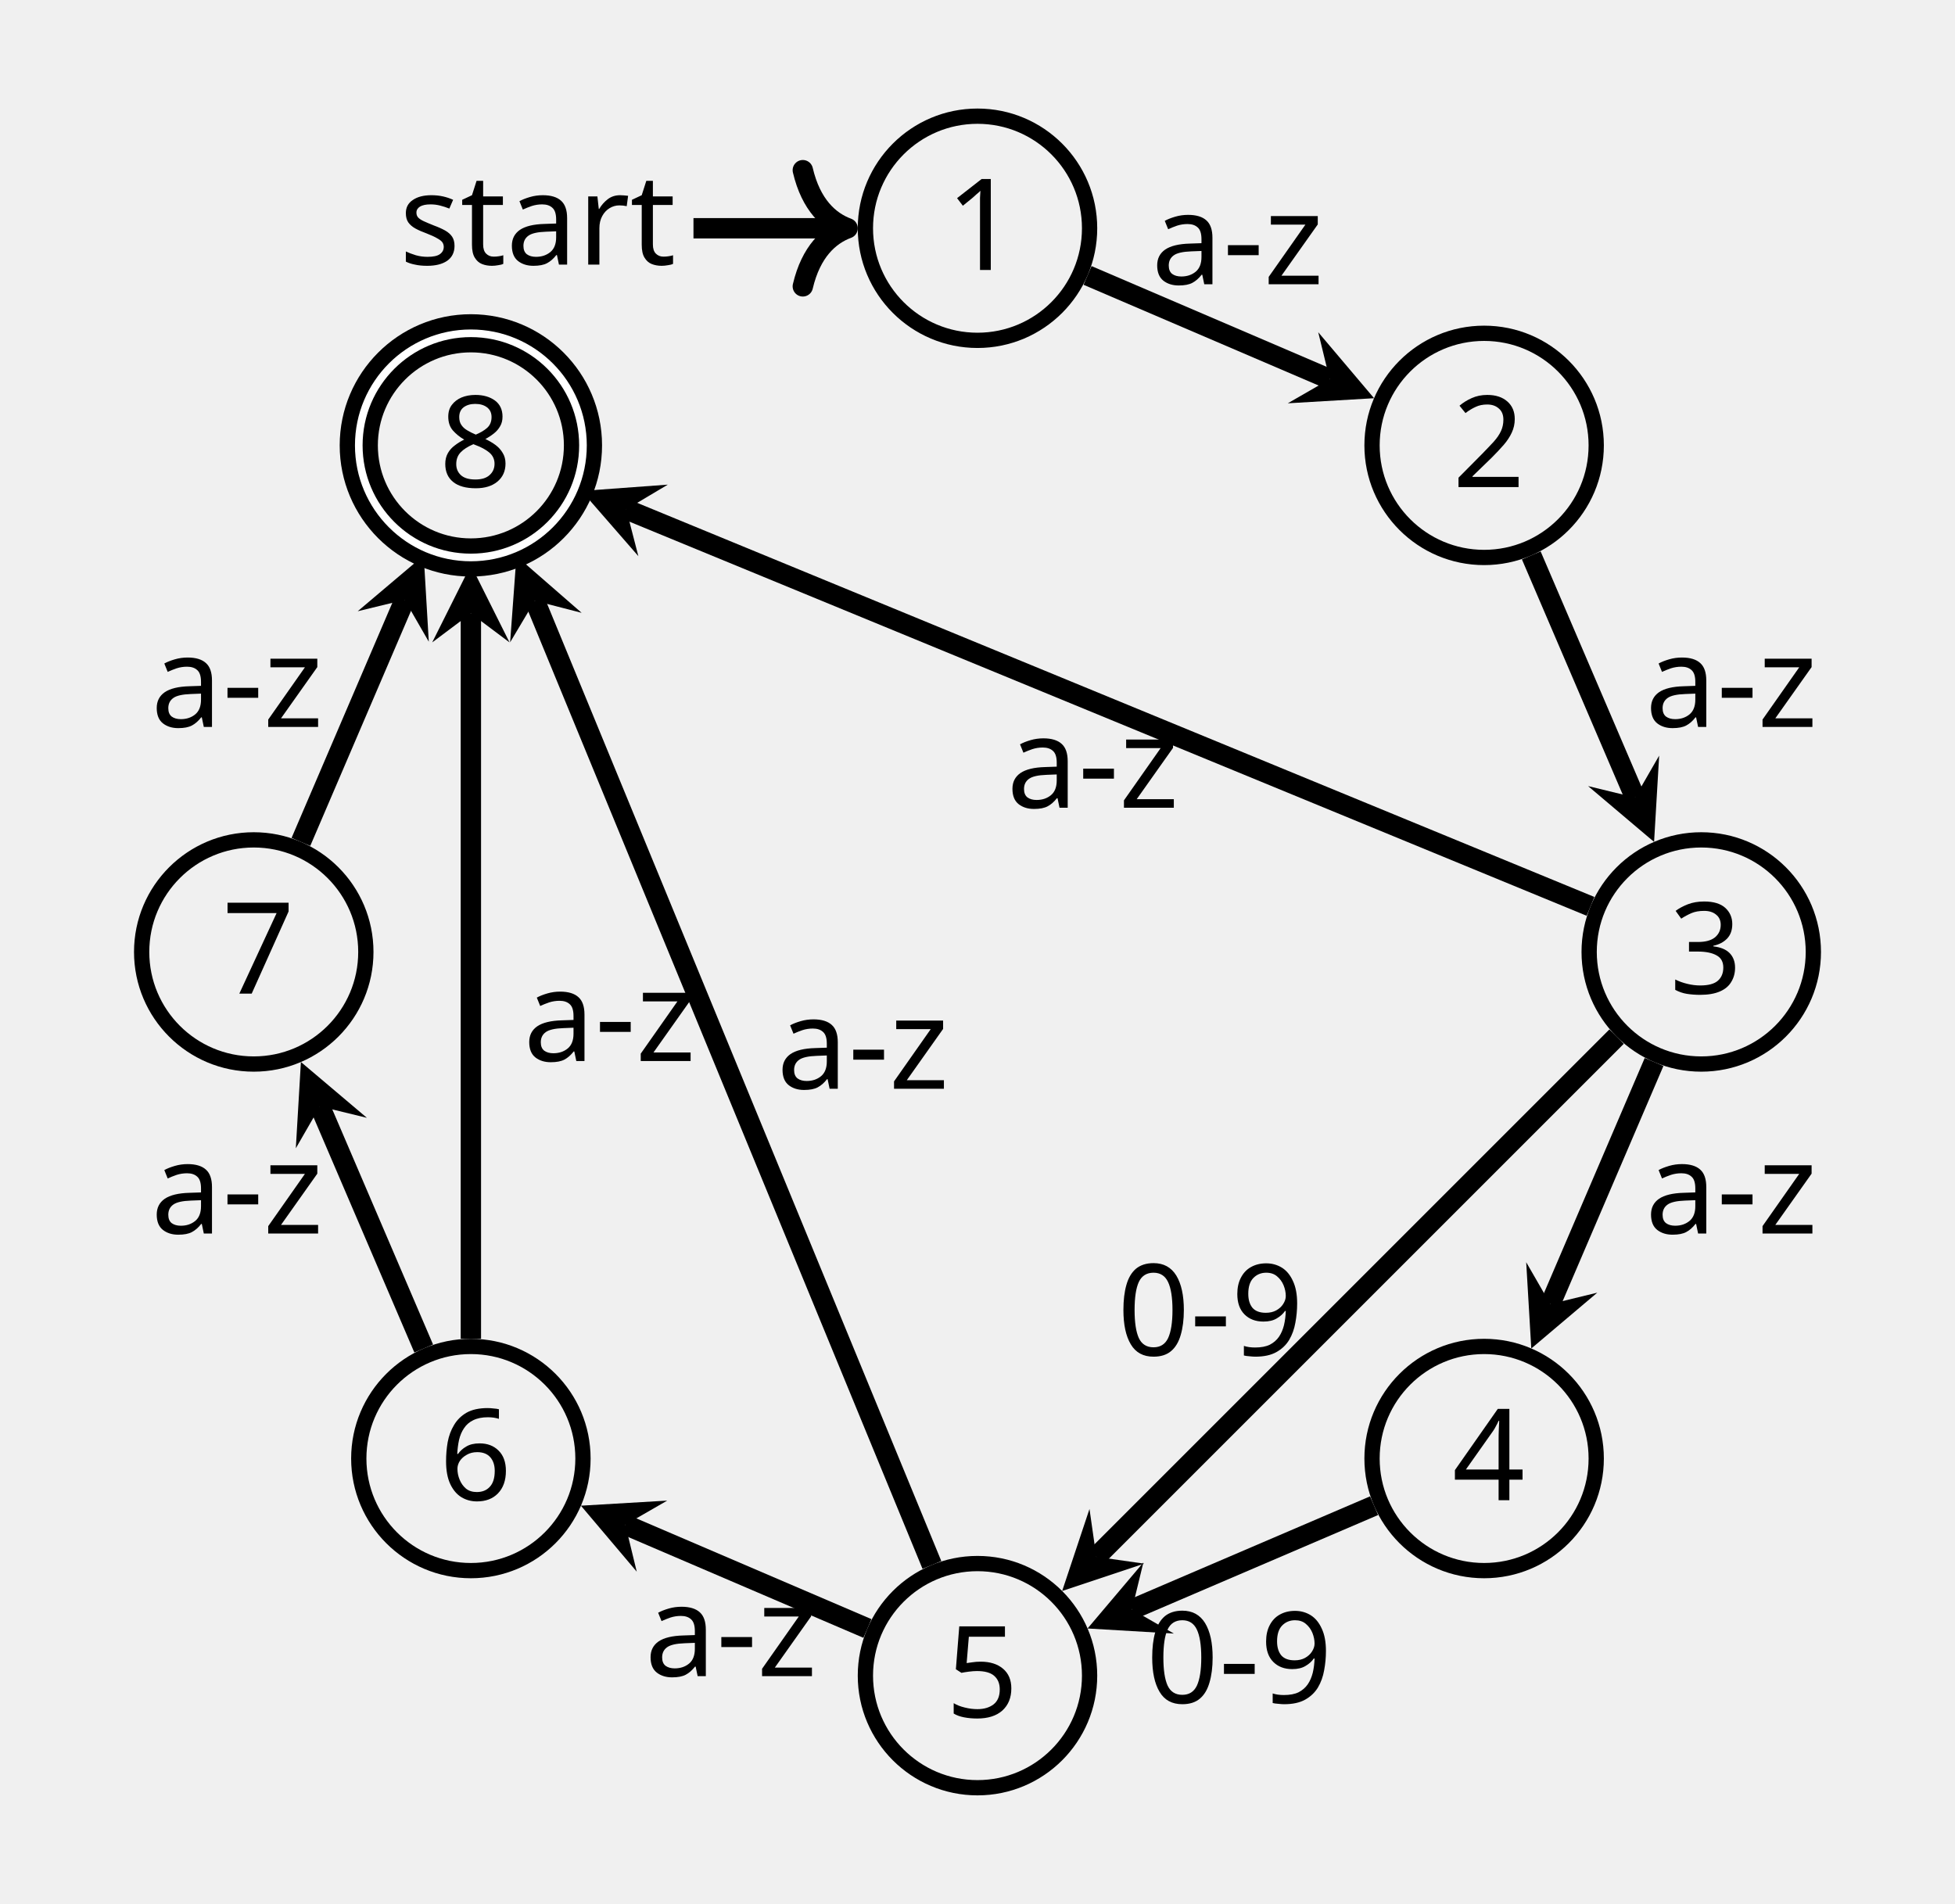
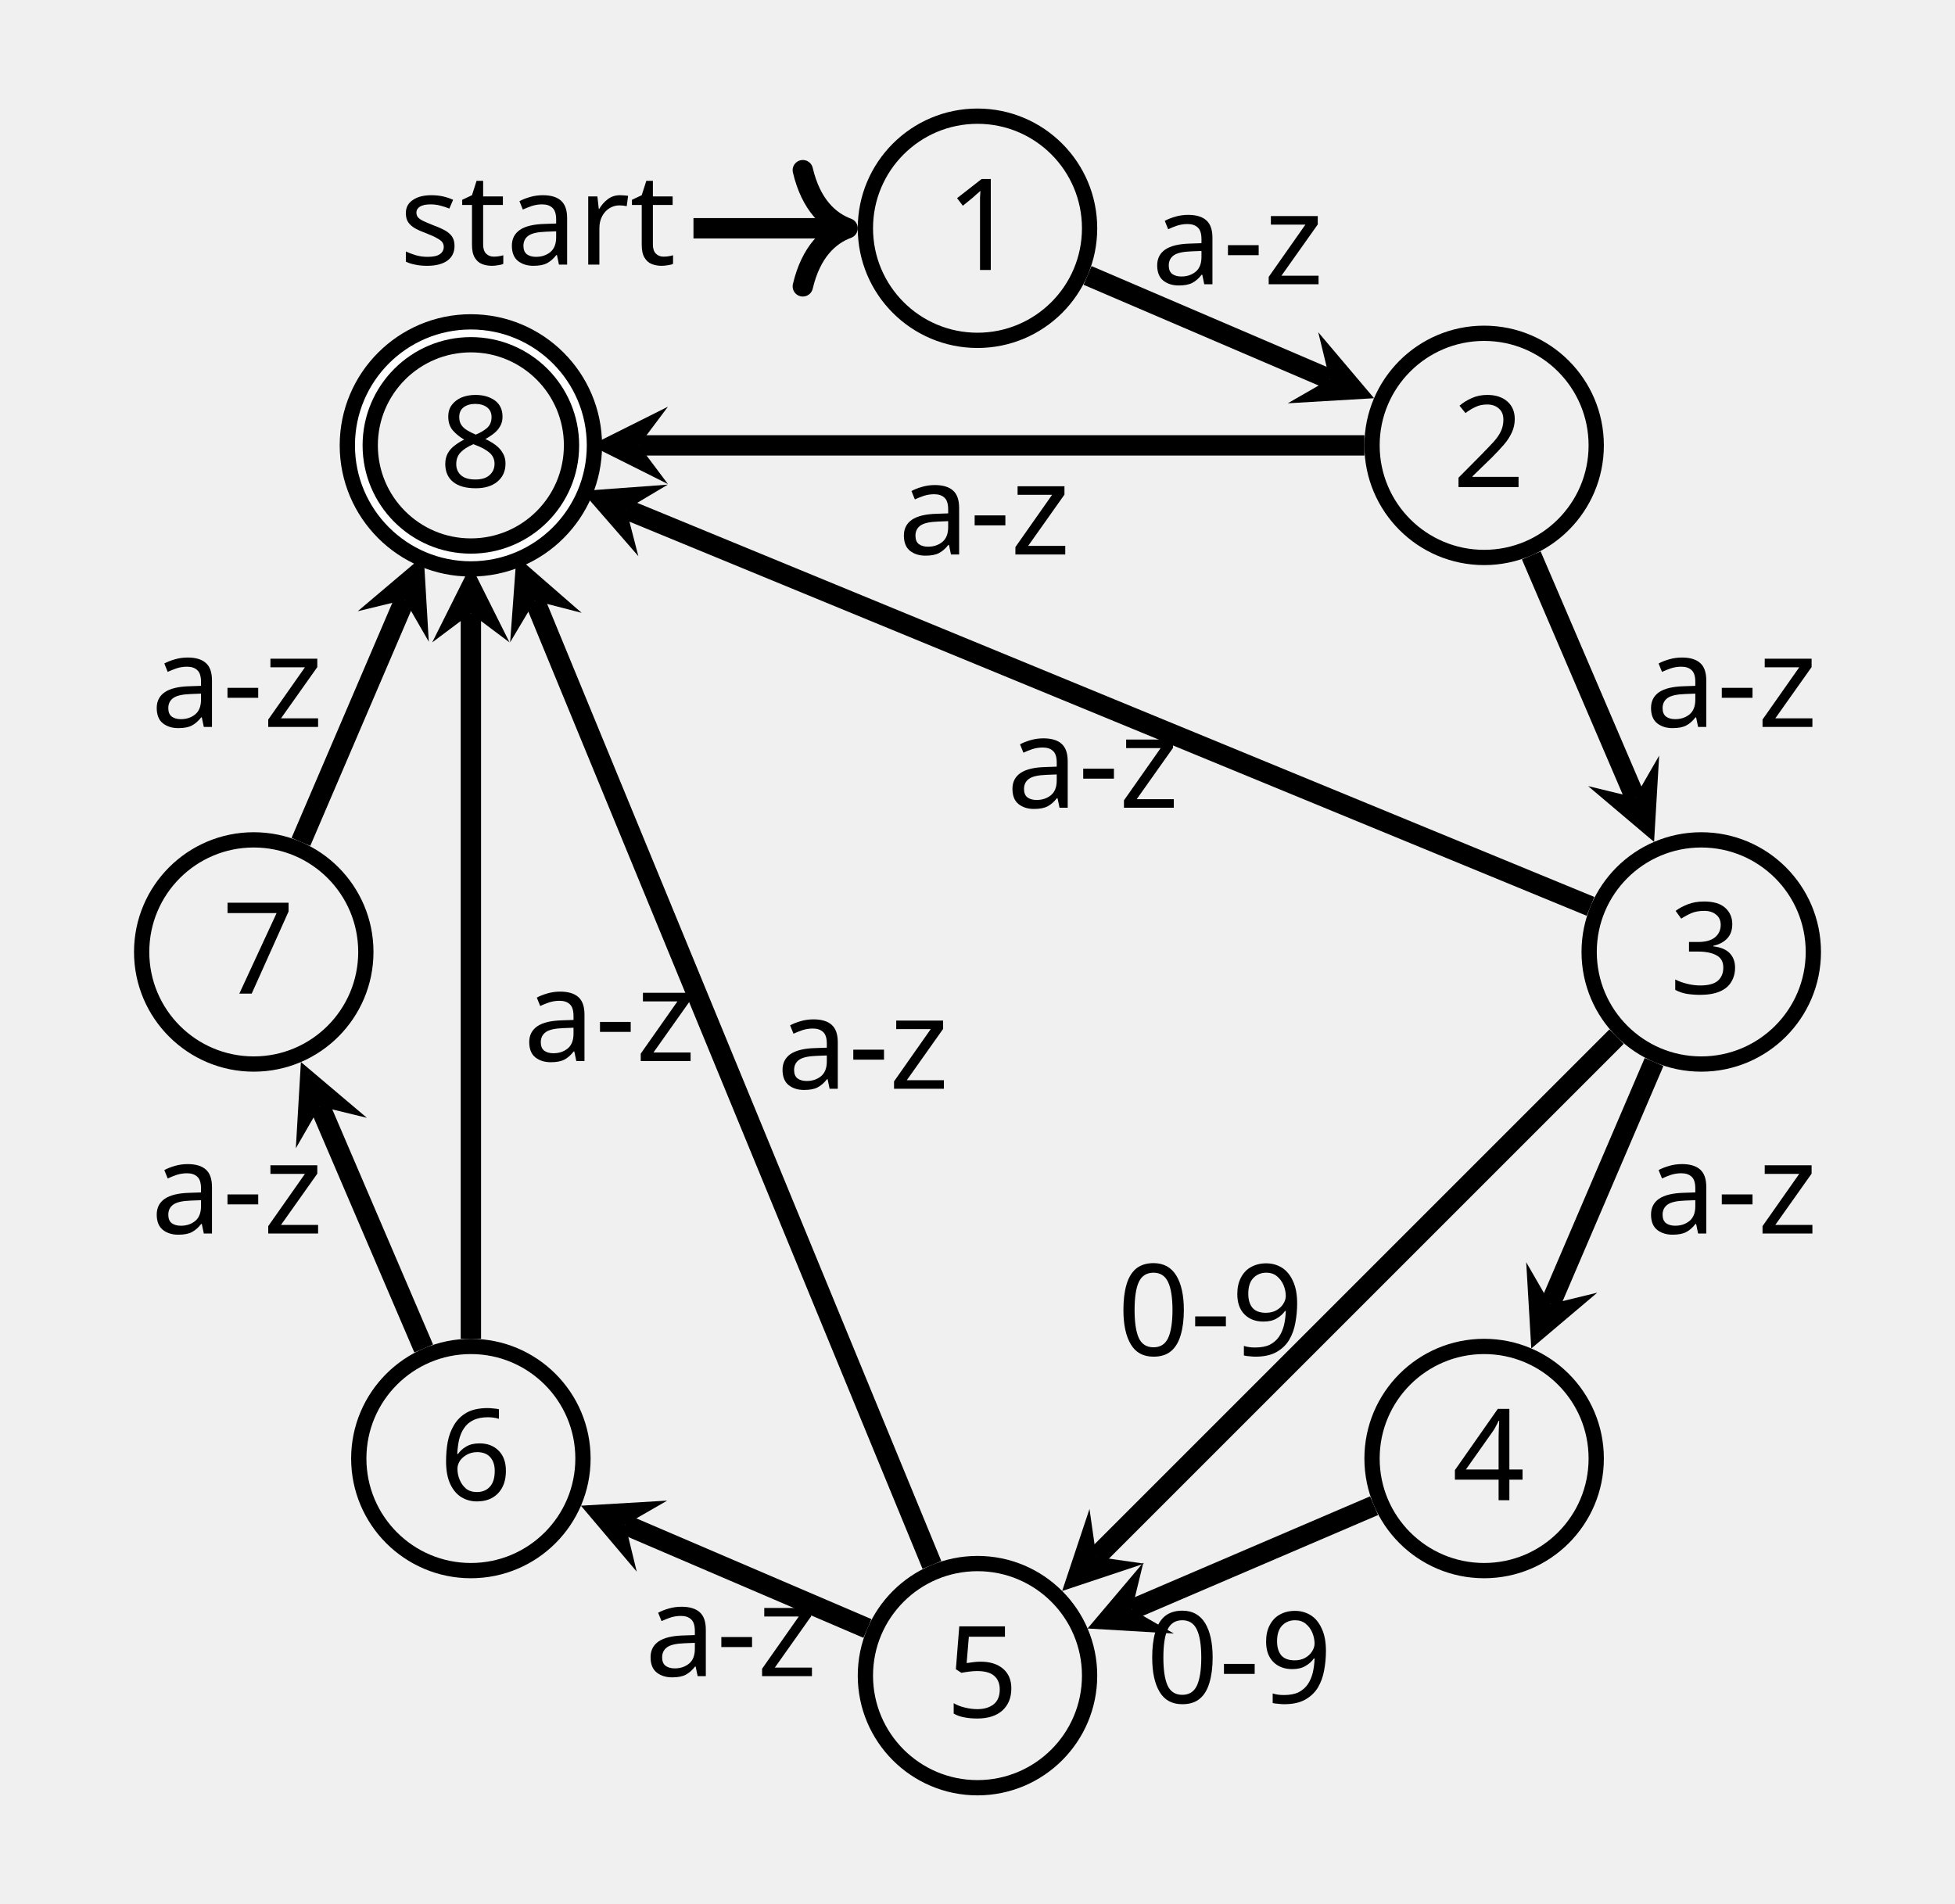
<svg xmlns="http://www.w3.org/2000/svg" version="1.1" id="svg2" width="204.188" height="198.869" viewBox="0 0 204.188 198.869">
  <defs id="defs6" />
  <g id="g8" transform="matrix(1.333333,0,0,-1.333333,0,198.8693)">
    <g id="g10" transform="translate(76.57,74.576)">
      <g id="g12">
        <g id="g14">
          <g id="g16">
            <g id="g18">
              <path d="M 8.781,56.694 C 8.781,61.544 4.85,65.475 0,65.475 c -4.85,0 -8.781,-3.932 -8.781,-8.781 0,-4.85 3.932,-8.781 8.781,-8.781 4.85,0 8.781,3.932 8.781,8.781 z" style="fill:none;stroke:#000000;stroke-width:1.196;stroke-linecap:butt;stroke-linejoin:miter;stroke-miterlimit:10;stroke-dasharray:none;stroke-opacity:1" id="path20" />
            </g>
            <g id="g22" transform="translate(-2.49,53.427)">
              <g id="g24">
                <g id="g26" transform="translate(-74.08,-128.003)">
                  <text xml:space="preserve" transform="matrix(1,0,0,-1,74.08,128.003)" style="font-variant:normal;font-weight:normal;font-size:9.963px;font-family:CMSS10;-inkscape-font-specification:CMSS10;writing-mode:lr-tb;fill:#000000;fill-opacity:1;fill-rule:nonzero;stroke:none" id="text30">
                    <tspan x="0" y="0" id="tspan28">1</tspan>
                  </text>
                  <g id="g32" transform="translate(74.08,128.003)" />
                </g>
              </g>
              <g id="g34" transform="translate(2.49,-53.427)" />
            </g>
          </g>
          <g id="g36">
            <g id="g38">
              <path d="m -22.248,56.694 h 11.274" style="fill:none;stroke:#000000;stroke-width:1.594;stroke-linecap:butt;stroke-linejoin:miter;stroke-miterlimit:10;stroke-dasharray:none;stroke-opacity:1" id="path40" />
              <g id="g42" transform="translate(-10.17616,56.69362)">
                <g id="g44">
                  <path d="M -3.507,4.551 C -2.866,1.82 -1.438,0.531 0,0 -1.438,-0.531 -2.866,-1.82 -3.507,-4.551" style="fill:none;stroke:#000000;stroke-width:1.594;stroke-linecap:round;stroke-linejoin:round;stroke-miterlimit:10;stroke-dasharray:none;stroke-opacity:1" id="path46" />
                </g>
              </g>
              <g id="g48">
                <g id="g50" transform="translate(-45.294,53.846)">
                  <g id="g52">
                    <g id="g54" transform="translate(-31.276,-128.422)">
                      <text xml:space="preserve" transform="matrix(1,0,0,-1,31.276,128.422)" style="font-variant:normal;font-weight:normal;font-size:9.963px;font-family:CMSS10;-inkscape-font-specification:CMSS10;writing-mode:lr-tb;fill:#000000;fill-opacity:1;fill-rule:nonzero;stroke:none" id="text58">
                        <tspan x="0 3.819 7.416 11.925 15.329" y="0" id="tspan56">start</tspan>
                      </text>
                      <g id="g60" transform="translate(31.276,128.422)" />
                    </g>
                  </g>
                  <g id="g62" transform="translate(45.294,-53.846)" />
                </g>
              </g>
            </g>
          </g>
          <g id="g64">
            <g id="g66">
              <path d="m 48.467,39.685 c 0,4.85 -3.932,8.781 -8.781,8.781 -4.85,0 -8.781,-3.932 -8.781,-8.781 0,-4.85 3.932,-8.781 8.781,-8.781 4.85,0 8.781,3.932 8.781,8.781 z" style="fill:none;stroke:#000000;stroke-width:1.196;stroke-linecap:butt;stroke-linejoin:miter;stroke-miterlimit:10;stroke-dasharray:none;stroke-opacity:1" id="path68" />
            </g>
            <g id="g70" transform="translate(37.195,36.419)">
              <g id="g72">
                <g id="g74" transform="translate(-113.765,-110.995)">
                  <text xml:space="preserve" transform="matrix(1,0,0,-1,113.765,110.995)" style="font-variant:normal;font-weight:normal;font-size:9.963px;font-family:CMSS10;-inkscape-font-specification:CMSS10;writing-mode:lr-tb;fill:#000000;fill-opacity:1;fill-rule:nonzero;stroke:none" id="text78">
                    <tspan x="0" y="0" id="tspan76">2</tspan>
                  </text>
                  <g id="g80" transform="translate(113.765,110.995)" />
                </g>
              </g>
              <g id="g82" transform="translate(-37.195,-36.419)" />
            </g>
          </g>
          <g id="g84">
            <g id="g86">
              <path d="m 65.475,0 c 0,4.85 -3.932,8.781 -8.781,8.781 -4.85,0 -8.781,-3.932 -8.781,-8.781 0,-4.85 3.932,-8.781 8.781,-8.781 4.85,0 8.781,3.932 8.781,8.781 z" style="fill:none;stroke:#000000;stroke-width:1.196;stroke-linecap:butt;stroke-linejoin:miter;stroke-miterlimit:10;stroke-dasharray:none;stroke-opacity:1" id="path88" />
            </g>
            <g id="g90" transform="translate(54.203,-3.266)">
              <g id="g92">
                <g id="g94" transform="translate(-130.773,-71.31)">
                  <text xml:space="preserve" transform="matrix(1,0,0,-1,130.773,71.31)" style="font-variant:normal;font-weight:normal;font-size:9.963px;font-family:CMSS10;-inkscape-font-specification:CMSS10;writing-mode:lr-tb;fill:#000000;fill-opacity:1;fill-rule:nonzero;stroke:none" id="text98">
                    <tspan x="0" y="0" id="tspan96">3</tspan>
                  </text>
                  <g id="g100" transform="translate(130.773,71.31)" />
                </g>
              </g>
              <g id="g102" transform="translate(-54.203,3.266)" />
            </g>
          </g>
          <g id="g104">
            <g id="g106">
              <path d="m 48.467,-39.685 c 0,4.85 -3.932,8.781 -8.781,8.781 -4.85,0 -8.781,-3.932 -8.781,-8.781 0,-4.85 3.932,-8.781 8.781,-8.781 4.85,0 8.781,3.932 8.781,8.781 z" style="fill:none;stroke:#000000;stroke-width:1.196;stroke-linecap:butt;stroke-linejoin:miter;stroke-miterlimit:10;stroke-dasharray:none;stroke-opacity:1" id="path108" />
            </g>
            <g id="g110" transform="translate(37.195,-42.951)">
              <g id="g112">
                <g id="g114" transform="translate(-113.765,-31.625)">
                  <text xml:space="preserve" transform="matrix(1,0,0,-1,113.765,31.625)" style="font-variant:normal;font-weight:normal;font-size:9.963px;font-family:CMSS10;-inkscape-font-specification:CMSS10;writing-mode:lr-tb;fill:#000000;fill-opacity:1;fill-rule:nonzero;stroke:none" id="text118">
                    <tspan x="0" y="0" id="tspan116">4</tspan>
                  </text>
                  <g id="g120" transform="translate(113.765,31.625)" />
                </g>
              </g>
              <g id="g122" transform="translate(-37.195,42.951)" />
            </g>
          </g>
          <g id="g124">
            <g id="g126">
              <path d="m 8.781,-56.694 c 0,4.85 -3.932,8.781 -8.781,8.781 -4.85,0 -8.781,-3.932 -8.781,-8.781 0,-4.85 3.932,-8.781 8.781,-8.781 4.85,0 8.781,3.932 8.781,8.781 z" style="fill:none;stroke:#000000;stroke-width:1.196;stroke-linecap:butt;stroke-linejoin:miter;stroke-miterlimit:10;stroke-dasharray:none;stroke-opacity:1" id="path128" />
            </g>
            <g id="g130" transform="translate(-2.49,-59.959)">
              <g id="g132">
                <g id="g134" transform="translate(-74.08,-14.617)">
                  <text xml:space="preserve" transform="matrix(1,0,0,-1,74.08,14.617)" style="font-variant:normal;font-weight:normal;font-size:9.963px;font-family:CMSS10;-inkscape-font-specification:CMSS10;writing-mode:lr-tb;fill:#000000;fill-opacity:1;fill-rule:nonzero;stroke:none" id="text138">
                    <tspan x="0" y="0" id="tspan136">5</tspan>
                  </text>
                  <g id="g140" transform="translate(74.08,14.617)" />
                </g>
              </g>
              <g id="g142" transform="translate(2.49,59.959)" />
            </g>
          </g>
          <g id="g144">
            <g id="g146">
              <path d="m -30.904,-39.685 c 0,4.85 -3.932,8.781 -8.781,8.781 -4.85,0 -8.781,-3.932 -8.781,-8.781 0,-4.85 3.932,-8.781 8.781,-8.781 4.85,0 8.781,3.932 8.781,8.781 z" style="fill:none;stroke:#000000;stroke-width:1.196;stroke-linecap:butt;stroke-linejoin:miter;stroke-miterlimit:10;stroke-dasharray:none;stroke-opacity:1" id="path148" />
            </g>
            <g id="g150" transform="translate(-42.175,-42.951)">
              <g id="g152">
                <g id="g154" transform="translate(-34.395,-31.625)">
                  <text xml:space="preserve" transform="matrix(1,0,0,-1,34.395,31.625)" style="font-variant:normal;font-weight:normal;font-size:9.963px;font-family:CMSS10;-inkscape-font-specification:CMSS10;writing-mode:lr-tb;fill:#000000;fill-opacity:1;fill-rule:nonzero;stroke:none" id="text158">
                    <tspan x="0" y="0" id="tspan156">6</tspan>
                  </text>
                  <g id="g160" transform="translate(34.395,31.625)" />
                </g>
              </g>
              <g id="g162" transform="translate(42.175,42.951)" />
            </g>
          </g>
          <g id="g164">
            <g id="g166">
              <path d="m -47.912,0 c 0,4.85 -3.932,8.781 -8.781,8.781 -4.85,0 -8.781,-3.932 -8.781,-8.781 0,-4.85 3.932,-8.781 8.781,-8.781 4.85,0 8.781,3.932 8.781,8.781 z" style="fill:none;stroke:#000000;stroke-width:1.196;stroke-linecap:butt;stroke-linejoin:miter;stroke-miterlimit:10;stroke-dasharray:none;stroke-opacity:1" id="path168" />
            </g>
            <g id="g170" transform="translate(-59.183,-3.266)">
              <g id="g172">
                <g id="g174" transform="translate(-17.387,-71.31)">
                  <text xml:space="preserve" transform="matrix(1,0,0,-1,17.387,71.31)" style="font-variant:normal;font-weight:normal;font-size:9.963px;font-family:CMSS10;-inkscape-font-specification:CMSS10;writing-mode:lr-tb;fill:#000000;fill-opacity:1;fill-rule:nonzero;stroke:none" id="text178">
                    <tspan x="0" y="0" id="tspan176">7</tspan>
                  </text>
                  <g id="g180" transform="translate(17.387,71.31)" />
                </g>
              </g>
              <g id="g182" transform="translate(59.183,3.266)" />
            </g>
          </g>
          <g id="g184">
            <g id="g186">
              <g id="g188">
                <path d="m -30.904,39.685 c 0,4.85 -3.932,8.781 -8.781,8.781 -4.85,0 -8.781,-3.932 -8.781,-8.781 0,-4.85 3.932,-8.781 8.781,-8.781 4.85,0 8.781,3.932 8.781,8.781 z" style="fill:none;stroke:#000000;stroke-width:2.989;stroke-linecap:butt;stroke-linejoin:miter;stroke-miterlimit:10;stroke-dasharray:none;stroke-opacity:1" id="path190" />
                <g id="g192">
                  <path d="m -30.904,39.685 c 0,4.85 -3.932,8.781 -8.781,8.781 -4.85,0 -8.781,-3.932 -8.781,-8.781 0,-4.85 3.932,-8.781 8.781,-8.781 4.85,0 8.781,3.932 8.781,8.781 z" style="fill:none;stroke:#ffffff;stroke-width:0.598;stroke-linecap:butt;stroke-linejoin:miter;stroke-miterlimit:10;stroke-dasharray:none;stroke-opacity:1" id="path194" />
                </g>
              </g>
            </g>
            <g id="g196" transform="translate(-42.175,36.419)">
              <g id="g198">
                <g id="g200" transform="translate(-34.395,-110.995)">
                  <text xml:space="preserve" transform="matrix(1,0,0,-1,34.395,110.995)" style="font-variant:normal;font-weight:normal;font-size:9.963px;font-family:CMSS10;-inkscape-font-specification:CMSS10;writing-mode:lr-tb;fill:#000000;fill-opacity:1;fill-rule:nonzero;stroke:none" id="text204">
                    <tspan x="0" y="0" id="tspan202">8</tspan>
                  </text>
                  <g id="g206" transform="translate(34.395,110.995)" />
                </g>
              </g>
              <g id="g208" transform="translate(42.175,-36.419)" />
            </g>
          </g>
          <g id="g210">
            <g id="g212">
              <path d="m 8.62,52.999 18.965,-8.128" style="fill:none;stroke:#000000;stroke-width:1.594;stroke-linecap:butt;stroke-linejoin:miter;stroke-miterlimit:10;stroke-dasharray:none;stroke-opacity:1" id="path214" />
              <g id="g216" transform="matrix(0.9191,-0.3939,0.3939,0.9191,27.58531,44.87097)">
                <g id="g218">
                  <path d="M 3.786,0 -2.271,3.029 0,0 -2.271,-3.029" style="fill:#000000;fill-opacity:1;fill-rule:nonzero;stroke:none" id="path220" />
                </g>
              </g>
              <g id="g222">
                <g id="g224" transform="translate(13.623,52.306)">
                  <g id="g226">
                    <g id="g228" transform="translate(-90.193,-126.882)">
                      <text xml:space="preserve" transform="matrix(1,0,0,-1,90.193,126.882)" style="font-variant:normal;font-weight:normal;font-size:9.963px;font-family:CMSS10;-inkscape-font-specification:CMSS10;writing-mode:lr-tb;fill:#000000;fill-opacity:1;fill-rule:nonzero;stroke:none" id="text232">
                        <tspan x="0 4.788 8.109" y="0" id="tspan230">a-z</tspan>
                      </text>
                      <g id="g234" transform="translate(90.193,126.882)" />
                    </g>
                  </g>
                  <g id="g236" transform="translate(-13.623,-52.306)" />
                </g>
              </g>
            </g>
          </g>
          <g id="g238">
            <g id="g240">
              <path d="M 43.38,31.065 51.508,12.1" style="fill:none;stroke:#000000;stroke-width:1.594;stroke-linecap:butt;stroke-linejoin:miter;stroke-miterlimit:10;stroke-dasharray:none;stroke-opacity:1" id="path242" />
              <g id="g244" transform="matrix(0.3939,-0.9191,0.9191,0.3939,51.508,12.10004)">
                <g id="g246">
                  <path d="M 3.786,0 -2.271,3.029 0,0 -2.271,-3.029" style="fill:#000000;fill-opacity:1;fill-rule:nonzero;stroke:none" id="path248" />
                </g>
              </g>
              <g id="g250">
                <g id="g252" transform="translate(52.307,17.628)">
                  <g id="g254">
                    <g id="g256" transform="translate(-128.877,-92.204)">
                      <text xml:space="preserve" transform="matrix(1,0,0,-1,128.877,92.204)" style="font-variant:normal;font-weight:normal;font-size:9.963px;font-family:CMSS10;-inkscape-font-specification:CMSS10;writing-mode:lr-tb;fill:#000000;fill-opacity:1;fill-rule:nonzero;stroke:none" id="text260">
                        <tspan x="0 4.788 8.109" y="0" id="tspan258">a-z</tspan>
                      </text>
                      <g id="g262" transform="translate(128.877,92.204)" />
                    </g>
                  </g>
                  <g id="g264" transform="translate(-52.307,-17.628)" />
                </g>
              </g>
            </g>
          </g>
          <g id="g266">
            <g id="g268">
-               <path d="m 52.999,-8.62 -8.128,-18.965" style="fill:none;stroke:#000000;stroke-width:1.594;stroke-linecap:butt;stroke-linejoin:miter;stroke-miterlimit:10;stroke-dasharray:none;stroke-opacity:1" id="path270" />
-               <g id="g272" transform="matrix(-0.3939,-0.9191,0.9191,-0.3939,44.87097,-27.58531)">
+               <path d="M 30.306,39.685 H -26.52" style="fill:none;stroke:#000000;stroke-width:1.594;stroke-linecap:butt;stroke-linejoin:miter;stroke-miterlimit:10;stroke-dasharray:none;stroke-opacity:1" id="path270" />
+               <g id="g272" transform="rotate(180,-13.26018,19.84267)">
                <g id="g274">
                  <path d="M 3.786,0 -2.271,3.029 0,0 -2.271,-3.029" style="fill:#000000;fill-opacity:1;fill-rule:nonzero;stroke:none" id="path276" />
                </g>
              </g>
              <g id="g278">
-                 <g id="g280" transform="translate(52.307,-22.056)">
+                 <g id="g280" transform="translate(-6.219,31.139)">
                  <g id="g282">
-                     <g id="g284" transform="translate(-128.877,-52.52)">
-                       <text xml:space="preserve" transform="matrix(1,0,0,-1,128.877,52.52)" style="font-variant:normal;font-weight:normal;font-size:9.963px;font-family:CMSS10;-inkscape-font-specification:CMSS10;writing-mode:lr-tb;fill:#000000;fill-opacity:1;fill-rule:nonzero;stroke:none" id="text288">
+                     <g id="g284" transform="translate(-70.351,-105.715)">
+                       <text xml:space="preserve" transform="matrix(1,0,0,-1,70.351,105.715)" style="font-variant:normal;font-weight:normal;font-size:9.963px;font-family:CMSS10;-inkscape-font-specification:CMSS10;writing-mode:lr-tb;fill:#000000;fill-opacity:1;fill-rule:nonzero;stroke:none" id="text288">
                        <tspan x="0 4.788 8.109" y="0" id="tspan286">a-z</tspan>
                      </text>
-                       <g id="g290" transform="translate(128.877,52.52)" />
-                     </g>
-                   </g>
-                   <g id="g292" transform="translate(-52.307,22.056)" />
+                       <g id="g290" transform="translate(70.351,105.715)" />
+                     </g>
+                   </g>
+                   <g id="g292" transform="translate(6.219,-31.139)" />
                </g>
              </g>
            </g>
          </g>
          <g id="g294">
            <g id="g296">
-               <path d="M 50.062,-6.632 9.309,-47.385" style="fill:none;stroke:#000000;stroke-width:1.594;stroke-linecap:butt;stroke-linejoin:miter;stroke-miterlimit:10;stroke-dasharray:none;stroke-opacity:1" id="path298" />
-               <g id="g300" transform="matrix(-0.7071,-0.7071,0.7071,-0.7071,9.30905,-47.38455)">
+               <path d="m 52.999,-8.62 -8.128,-18.965" style="fill:none;stroke:#000000;stroke-width:1.594;stroke-linecap:butt;stroke-linejoin:miter;stroke-miterlimit:10;stroke-dasharray:none;stroke-opacity:1" id="path298" />
+               <g id="g300" transform="matrix(-0.3939,-0.9191,0.9191,-0.3939,44.87097,-27.58531)">
                <g id="g302">
                  <path d="M 3.786,0 -2.271,3.029 0,0 -2.271,-3.029" style="fill:#000000;fill-opacity:1;fill-rule:nonzero;stroke:none" id="path304" />
                </g>
              </g>
              <g id="g306">
-                 <g id="g308" transform="translate(10.946,-31.612)">
+                 <g id="g308" transform="translate(52.307,-22.056)">
                  <g id="g310">
-                     <g id="g312" transform="translate(-87.516,-42.964)">
-                       <text xml:space="preserve" transform="matrix(1,0,0,-1,87.516,42.964)" style="font-variant:normal;font-weight:normal;font-size:9.963px;font-family:CMSS10;-inkscape-font-specification:CMSS10;writing-mode:lr-tb;fill:#000000;fill-opacity:1;fill-rule:nonzero;stroke:none" id="text316">
-                         <tspan x="0 4.981 8.302" y="0" id="tspan314">0-9</tspan>
-                       </text>
-                       <g id="g318" transform="translate(87.516,42.964)" />
-                     </g>
-                   </g>
-                   <g id="g320" transform="translate(-10.946,31.612)" />
+                     <g id="g312" transform="translate(-128.877,-52.52)">
+                       <text xml:space="preserve" transform="matrix(1,0,0,-1,128.877,52.52)" style="font-variant:normal;font-weight:normal;font-size:9.963px;font-family:CMSS10;-inkscape-font-specification:CMSS10;writing-mode:lr-tb;fill:#000000;fill-opacity:1;fill-rule:nonzero;stroke:none" id="text316">
+                         <tspan x="0 4.788 8.109" y="0" id="tspan314">a-z</tspan>
+                       </text>
+                       <g id="g318" transform="translate(128.877,52.52)" />
+                     </g>
+                   </g>
+                   <g id="g320" transform="translate(-52.307,22.056)" />
                </g>
              </g>
            </g>
          </g>
          <g id="g322">
            <g id="g324">
-               <path d="M 48.021,3.571 -27.513,34.673" style="fill:none;stroke:#000000;stroke-width:1.594;stroke-linecap:butt;stroke-linejoin:miter;stroke-miterlimit:10;stroke-dasharray:none;stroke-opacity:1" id="path326" />
-               <g id="g328" transform="matrix(-0.92462,0.38072,-0.38072,-0.92462,-27.51273,34.67317)">
+               <path d="M 50.062,-6.632 9.309,-47.385" style="fill:none;stroke:#000000;stroke-width:1.594;stroke-linecap:butt;stroke-linejoin:miter;stroke-miterlimit:10;stroke-dasharray:none;stroke-opacity:1" id="path326" />
+               <g id="g328" transform="matrix(-0.7071,-0.7071,0.7071,-0.7071,9.30905,-47.38455)">
                <g id="g330">
                  <path d="M 3.786,0 -2.271,3.029 0,0 -2.271,-3.029" style="fill:#000000;fill-opacity:1;fill-rule:nonzero;stroke:none" id="path332" />
                </g>
              </g>
              <g id="g334">
-                 <g id="g336" transform="translate(2.285,11.297)">
+                 <g id="g336" transform="translate(10.946,-31.612)">
                  <g id="g338">
-                     <g id="g340" transform="translate(-78.855,-85.873)">
-                       <text xml:space="preserve" transform="matrix(1,0,0,-1,78.855,85.873)" style="font-variant:normal;font-weight:normal;font-size:9.963px;font-family:CMSS10;-inkscape-font-specification:CMSS10;writing-mode:lr-tb;fill:#000000;fill-opacity:1;fill-rule:nonzero;stroke:none" id="text344">
-                         <tspan x="0 4.788 8.109" y="0" id="tspan342">a-z</tspan>
-                       </text>
-                       <g id="g346" transform="translate(78.855,85.873)" />
-                     </g>
-                   </g>
-                   <g id="g348" transform="translate(-2.285,-11.297)" />
+                     <g id="g340" transform="translate(-87.516,-42.964)">
+                       <text xml:space="preserve" transform="matrix(1,0,0,-1,87.516,42.964)" style="font-variant:normal;font-weight:normal;font-size:9.963px;font-family:CMSS10;-inkscape-font-specification:CMSS10;writing-mode:lr-tb;fill:#000000;fill-opacity:1;fill-rule:nonzero;stroke:none" id="text344">
+                         <tspan x="0 4.981 8.302" y="0" id="tspan342">0-9</tspan>
+                       </text>
+                       <g id="g346" transform="translate(87.516,42.964)" />
+                     </g>
+                   </g>
+                   <g id="g348" transform="translate(-10.946,31.612)" />
                </g>
              </g>
            </g>
          </g>
          <g id="g350">
            <g id="g352">
-               <path d="M 31.065,-43.38 12.1,-51.508" style="fill:none;stroke:#000000;stroke-width:1.594;stroke-linecap:butt;stroke-linejoin:miter;stroke-miterlimit:10;stroke-dasharray:none;stroke-opacity:1" id="path354" />
-               <g id="g356" transform="matrix(-0.9191,-0.3939,0.3939,-0.9191,12.10004,-51.508)">
+               <path d="M 48.021,3.571 -27.513,34.673" style="fill:none;stroke:#000000;stroke-width:1.594;stroke-linecap:butt;stroke-linejoin:miter;stroke-miterlimit:10;stroke-dasharray:none;stroke-opacity:1" id="path354" />
+               <g id="g356" transform="matrix(-0.92462,0.38072,-0.38072,-0.92462,-27.51273,34.67317)">
                <g id="g358">
                  <path d="M 3.786,0 -2.271,3.029 0,0 -2.271,-3.029" style="fill:#000000;fill-opacity:1;fill-rule:nonzero;stroke:none" id="path360" />
                </g>
              </g>
              <g id="g362">
-                 <g id="g364" transform="translate(13.201,-58.838)">
+                 <g id="g364" transform="translate(2.285,11.297)">
                  <g id="g366">
-                     <g id="g368" transform="translate(-89.771,-15.738)">
-                       <text xml:space="preserve" transform="matrix(1,0,0,-1,89.771,15.738)" style="font-variant:normal;font-weight:normal;font-size:9.963px;font-family:CMSS10;-inkscape-font-specification:CMSS10;writing-mode:lr-tb;fill:#000000;fill-opacity:1;fill-rule:nonzero;stroke:none" id="text372">
-                         <tspan x="0 4.981 8.302" y="0" id="tspan370">0-9</tspan>
-                       </text>
-                       <g id="g374" transform="translate(89.771,15.738)" />
-                     </g>
-                   </g>
-                   <g id="g376" transform="translate(-13.201,58.838)" />
+                     <g id="g368" transform="translate(-78.855,-85.873)">
+                       <text xml:space="preserve" transform="matrix(1,0,0,-1,78.855,85.873)" style="font-variant:normal;font-weight:normal;font-size:9.963px;font-family:CMSS10;-inkscape-font-specification:CMSS10;writing-mode:lr-tb;fill:#000000;fill-opacity:1;fill-rule:nonzero;stroke:none" id="text372">
+                         <tspan x="0 4.788 8.109" y="0" id="tspan370">a-z</tspan>
+                       </text>
+                       <g id="g374" transform="translate(78.855,85.873)" />
+                     </g>
+                   </g>
+                   <g id="g376" transform="translate(-2.285,-11.297)" />
                </g>
              </g>
            </g>
          </g>
          <g id="g378">
            <g id="g380">
-               <path d="m -8.62,-52.999 -18.965,8.128" style="fill:none;stroke:#000000;stroke-width:1.594;stroke-linecap:butt;stroke-linejoin:miter;stroke-miterlimit:10;stroke-dasharray:none;stroke-opacity:1" id="path382" />
-               <g id="g384" transform="matrix(-0.9191,0.3939,-0.3939,-0.9191,-27.58531,-44.87097)">
+               <path d="M 31.065,-43.38 12.1,-51.508" style="fill:none;stroke:#000000;stroke-width:1.594;stroke-linecap:butt;stroke-linejoin:miter;stroke-miterlimit:10;stroke-dasharray:none;stroke-opacity:1" id="path382" />
+               <g id="g384" transform="matrix(-0.9191,-0.3939,0.3939,-0.9191,12.10004,-51.508)">
                <g id="g386">
                  <path d="M 3.786,0 -2.271,3.029 0,0 -2.271,-3.029" style="fill:#000000;fill-opacity:1;fill-rule:nonzero;stroke:none" id="path388" />
                </g>
              </g>
              <g id="g390">
-                 <g id="g392" transform="translate(-26.062,-56.734)">
+                 <g id="g392" transform="translate(13.201,-58.838)">
                  <g id="g394">
-                     <g id="g396" transform="translate(-50.508,-17.842)">
-                       <text xml:space="preserve" transform="matrix(1,0,0,-1,50.508,17.842)" style="font-variant:normal;font-weight:normal;font-size:9.963px;font-family:CMSS10;-inkscape-font-specification:CMSS10;writing-mode:lr-tb;fill:#000000;fill-opacity:1;fill-rule:nonzero;stroke:none" id="text400">
-                         <tspan x="0 4.788 8.109" y="0" id="tspan398">a-z</tspan>
-                       </text>
-                       <g id="g402" transform="translate(50.508,17.842)" />
-                     </g>
-                   </g>
-                   <g id="g404" transform="translate(26.062,56.734)" />
+                     <g id="g396" transform="translate(-89.771,-15.738)">
+                       <text xml:space="preserve" transform="matrix(1,0,0,-1,89.771,15.738)" style="font-variant:normal;font-weight:normal;font-size:9.963px;font-family:CMSS10;-inkscape-font-specification:CMSS10;writing-mode:lr-tb;fill:#000000;fill-opacity:1;fill-rule:nonzero;stroke:none" id="text400">
+                         <tspan x="0 4.981 8.302" y="0" id="tspan398">0-9</tspan>
+                       </text>
+                       <g id="g402" transform="translate(89.771,15.738)" />
+                     </g>
+                   </g>
+                   <g id="g404" transform="translate(-13.201,58.838)" />
                </g>
              </g>
            </g>
          </g>
          <g id="g406">
            <g id="g408">
-               <path d="M -3.571,-48.021 -34.673,27.513" style="fill:none;stroke:#000000;stroke-width:1.594;stroke-linecap:butt;stroke-linejoin:miter;stroke-miterlimit:10;stroke-dasharray:none;stroke-opacity:1" id="path410" />
-               <g id="g412" transform="matrix(-0.38072,0.92462,-0.92462,-0.38072,-34.67317,27.51273)">
+               <path d="m -8.62,-52.999 -18.965,8.128" style="fill:none;stroke:#000000;stroke-width:1.594;stroke-linecap:butt;stroke-linejoin:miter;stroke-miterlimit:10;stroke-dasharray:none;stroke-opacity:1" id="path410" />
+               <g id="g412" transform="matrix(-0.9191,0.3939,-0.3939,-0.9191,-27.58531,-44.87097)">
                <g id="g414">
                  <path d="M 3.786,0 -2.271,3.029 0,0 -2.271,-3.029" style="fill:#000000;fill-opacity:1;fill-rule:nonzero;stroke:none" id="path416" />
                </g>
              </g>
              <g id="g418">
-                 <g id="g420" transform="translate(-15.725,-10.718)">
+                 <g id="g420" transform="translate(-26.062,-56.734)">
                  <g id="g422">
-                     <g id="g424" transform="translate(-60.845,-63.858)">
-                       <text xml:space="preserve" transform="matrix(1,0,0,-1,60.845,63.858)" style="font-variant:normal;font-weight:normal;font-size:9.963px;font-family:CMSS10;-inkscape-font-specification:CMSS10;writing-mode:lr-tb;fill:#000000;fill-opacity:1;fill-rule:nonzero;stroke:none" id="text428">
+                     <g id="g424" transform="translate(-50.508,-17.842)">
+                       <text xml:space="preserve" transform="matrix(1,0,0,-1,50.508,17.842)" style="font-variant:normal;font-weight:normal;font-size:9.963px;font-family:CMSS10;-inkscape-font-specification:CMSS10;writing-mode:lr-tb;fill:#000000;fill-opacity:1;fill-rule:nonzero;stroke:none" id="text428">
                        <tspan x="0 4.788 8.109" y="0" id="tspan426">a-z</tspan>
                      </text>
-                       <g id="g430" transform="translate(60.845,63.858)" />
-                     </g>
-                   </g>
-                   <g id="g432" transform="translate(15.725,10.718)" />
+                       <g id="g430" transform="translate(50.508,17.842)" />
+                     </g>
+                   </g>
+                   <g id="g432" transform="translate(26.062,56.734)" />
                </g>
              </g>
            </g>
          </g>
          <g id="g434">
            <g id="g436">
-               <path d="m -43.38,-31.065 -8.128,18.965" style="fill:none;stroke:#000000;stroke-width:1.594;stroke-linecap:butt;stroke-linejoin:miter;stroke-miterlimit:10;stroke-dasharray:none;stroke-opacity:1" id="path438" />
-               <g id="g440" transform="matrix(-0.3939,0.9191,-0.9191,-0.3939,-51.508,-12.10004)">
+               <path d="M -3.571,-48.021 -34.673,27.513" style="fill:none;stroke:#000000;stroke-width:1.594;stroke-linecap:butt;stroke-linejoin:miter;stroke-miterlimit:10;stroke-dasharray:none;stroke-opacity:1" id="path438" />
+               <g id="g440" transform="matrix(-0.38072,0.92462,-0.92462,-0.38072,-34.67317,27.51273)">
                <g id="g442">
                  <path d="M 3.786,0 -2.271,3.029 0,0 -2.271,-3.029" style="fill:#000000;fill-opacity:1;fill-rule:nonzero;stroke:none" id="path444" />
                </g>
              </g>
              <g id="g446">
-                 <g id="g448" transform="translate(-64.746,-22.057)">
+                 <g id="g448" transform="translate(-15.725,-10.718)">
                  <g id="g450">
-                     <g id="g452" transform="translate(-11.824,-52.519)">
-                       <text xml:space="preserve" transform="matrix(1,0,0,-1,11.824,52.519)" style="font-variant:normal;font-weight:normal;font-size:9.963px;font-family:CMSS10;-inkscape-font-specification:CMSS10;writing-mode:lr-tb;fill:#000000;fill-opacity:1;fill-rule:nonzero;stroke:none" id="text456">
+                     <g id="g452" transform="translate(-60.845,-63.858)">
+                       <text xml:space="preserve" transform="matrix(1,0,0,-1,60.845,63.858)" style="font-variant:normal;font-weight:normal;font-size:9.963px;font-family:CMSS10;-inkscape-font-specification:CMSS10;writing-mode:lr-tb;fill:#000000;fill-opacity:1;fill-rule:nonzero;stroke:none" id="text456">
                        <tspan x="0 4.788 8.109" y="0" id="tspan454">a-z</tspan>
                      </text>
-                       <g id="g458" transform="translate(11.824,52.519)" />
-                     </g>
-                   </g>
-                   <g id="g460" transform="translate(64.746,22.057)" />
+                       <g id="g458" transform="translate(60.845,63.858)" />
+                     </g>
+                   </g>
+                   <g id="g460" transform="translate(15.725,10.718)" />
                </g>
              </g>
            </g>
          </g>
          <g id="g462">
            <g id="g464">
-               <path d="M -39.685,-30.306 V 26.52" style="fill:none;stroke:#000000;stroke-width:1.594;stroke-linecap:butt;stroke-linejoin:miter;stroke-miterlimit:10;stroke-dasharray:none;stroke-opacity:1" id="path466" />
-               <g id="g468" transform="rotate(90,-33.10286,-6.58249)">
+               <path d="m -43.38,-31.065 -8.128,18.965" style="fill:none;stroke:#000000;stroke-width:1.594;stroke-linecap:butt;stroke-linejoin:miter;stroke-miterlimit:10;stroke-dasharray:none;stroke-opacity:1" id="path466" />
+               <g id="g468" transform="matrix(-0.3939,0.9191,-0.9191,-0.3939,-51.508,-12.10004)">
                <g id="g470">
                  <path d="M 3.786,0 -2.271,3.029 0,0 -2.271,-3.029" style="fill:#000000;fill-opacity:1;fill-rule:nonzero;stroke:none" id="path472" />
                </g>
              </g>
              <g id="g474">
-                 <g id="g476" transform="translate(-35.567,-8.545)">
+                 <g id="g476" transform="translate(-64.746,-22.057)">
                  <g id="g478">
-                     <g id="g480" transform="translate(-41.003,-66.031)">
-                       <text xml:space="preserve" transform="matrix(1,0,0,-1,41.003,66.031)" style="font-variant:normal;font-weight:normal;font-size:9.963px;font-family:CMSS10;-inkscape-font-specification:CMSS10;writing-mode:lr-tb;fill:#000000;fill-opacity:1;fill-rule:nonzero;stroke:none" id="text484">
+                     <g id="g480" transform="translate(-11.824,-52.519)">
+                       <text xml:space="preserve" transform="matrix(1,0,0,-1,11.824,52.519)" style="font-variant:normal;font-weight:normal;font-size:9.963px;font-family:CMSS10;-inkscape-font-specification:CMSS10;writing-mode:lr-tb;fill:#000000;fill-opacity:1;fill-rule:nonzero;stroke:none" id="text484">
                        <tspan x="0 4.788 8.109" y="0" id="tspan482">a-z</tspan>
                      </text>
-                       <g id="g486" transform="translate(41.003,66.031)" />
-                     </g>
-                   </g>
-                   <g id="g488" transform="translate(35.567,8.545)" />
+                       <g id="g486" transform="translate(11.824,52.519)" />
+                     </g>
+                   </g>
+                   <g id="g488" transform="translate(64.746,22.057)" />
                </g>
              </g>
            </g>
          </g>
          <g id="g490">
            <g id="g492">
-               <path d="m -52.999,8.62 8.128,18.965" style="fill:none;stroke:#000000;stroke-width:1.594;stroke-linecap:butt;stroke-linejoin:miter;stroke-miterlimit:10;stroke-dasharray:none;stroke-opacity:1" id="path494" />
-               <g id="g496" transform="matrix(0.3939,0.9191,-0.9191,0.3939,-44.87097,27.58531)">
+               <path d="M -39.685,-30.306 V 26.52" style="fill:none;stroke:#000000;stroke-width:1.594;stroke-linecap:butt;stroke-linejoin:miter;stroke-miterlimit:10;stroke-dasharray:none;stroke-opacity:1" id="path494" />
+               <g id="g496" transform="rotate(90,-33.10286,-6.58249)">
                <g id="g498">
                  <path d="M 3.786,0 -2.271,3.029 0,0 -2.271,-3.029" style="fill:#000000;fill-opacity:1;fill-rule:nonzero;stroke:none" id="path500" />
                </g>
              </g>
              <g id="g502">
-                 <g id="g504" transform="translate(-64.746,17.628)">
+                 <g id="g504" transform="translate(-35.567,-8.545)">
                  <g id="g506">
-                     <g id="g508" transform="translate(-11.824,-92.204)">
-                       <text xml:space="preserve" transform="matrix(1,0,0,-1,11.824,92.204)" style="font-variant:normal;font-weight:normal;font-size:9.963px;font-family:CMSS10;-inkscape-font-specification:CMSS10;writing-mode:lr-tb;fill:#000000;fill-opacity:1;fill-rule:nonzero;stroke:none" id="text512">
+                     <g id="g508" transform="translate(-41.003,-66.031)">
+                       <text xml:space="preserve" transform="matrix(1,0,0,-1,41.003,66.031)" style="font-variant:normal;font-weight:normal;font-size:9.963px;font-family:CMSS10;-inkscape-font-specification:CMSS10;writing-mode:lr-tb;fill:#000000;fill-opacity:1;fill-rule:nonzero;stroke:none" id="text512">
                        <tspan x="0 4.788 8.109" y="0" id="tspan510">a-z</tspan>
                      </text>
-                       <g id="g514" transform="translate(11.824,92.204)" />
-                     </g>
-                   </g>
-                   <g id="g516" transform="translate(64.746,-17.628)" />
+                       <g id="g514" transform="translate(41.003,66.031)" />
+                     </g>
+                   </g>
+                   <g id="g516" transform="translate(35.567,8.545)" />
+                 </g>
+               </g>
+             </g>
+           </g>
+           <g id="g518">
+             <g id="g520">
+               <path d="m -52.999,8.62 8.128,18.965" style="fill:none;stroke:#000000;stroke-width:1.594;stroke-linecap:butt;stroke-linejoin:miter;stroke-miterlimit:10;stroke-dasharray:none;stroke-opacity:1" id="path522" />
+               <g id="g524" transform="matrix(0.3939,0.9191,-0.9191,0.3939,-44.87097,27.58531)">
+                 <g id="g526">
+                   <path d="M 3.786,0 -2.271,3.029 0,0 -2.271,-3.029" style="fill:#000000;fill-opacity:1;fill-rule:nonzero;stroke:none" id="path528" />
+                 </g>
+               </g>
+               <g id="g530">
+                 <g id="g532" transform="translate(-64.746,17.628)">
+                   <g id="g534">
+                     <g id="g536" transform="translate(-11.824,-92.204)">
+                       <text xml:space="preserve" transform="matrix(1,0,0,-1,11.824,92.204)" style="font-variant:normal;font-weight:normal;font-size:9.963px;font-family:CMSS10;-inkscape-font-specification:CMSS10;writing-mode:lr-tb;fill:#000000;fill-opacity:1;fill-rule:nonzero;stroke:none" id="text540">
+                         <tspan x="0 4.788 8.109" y="0" id="tspan538">a-z</tspan>
+                       </text>
+                       <g id="g542" transform="translate(11.824,92.204)" />
+                     </g>
+                   </g>
+                   <g id="g544" transform="translate(64.746,-17.628)" />
                </g>
              </g>
            </g>
          </g>
        </g>
      </g>
    </g>
  </g>
</svg>
